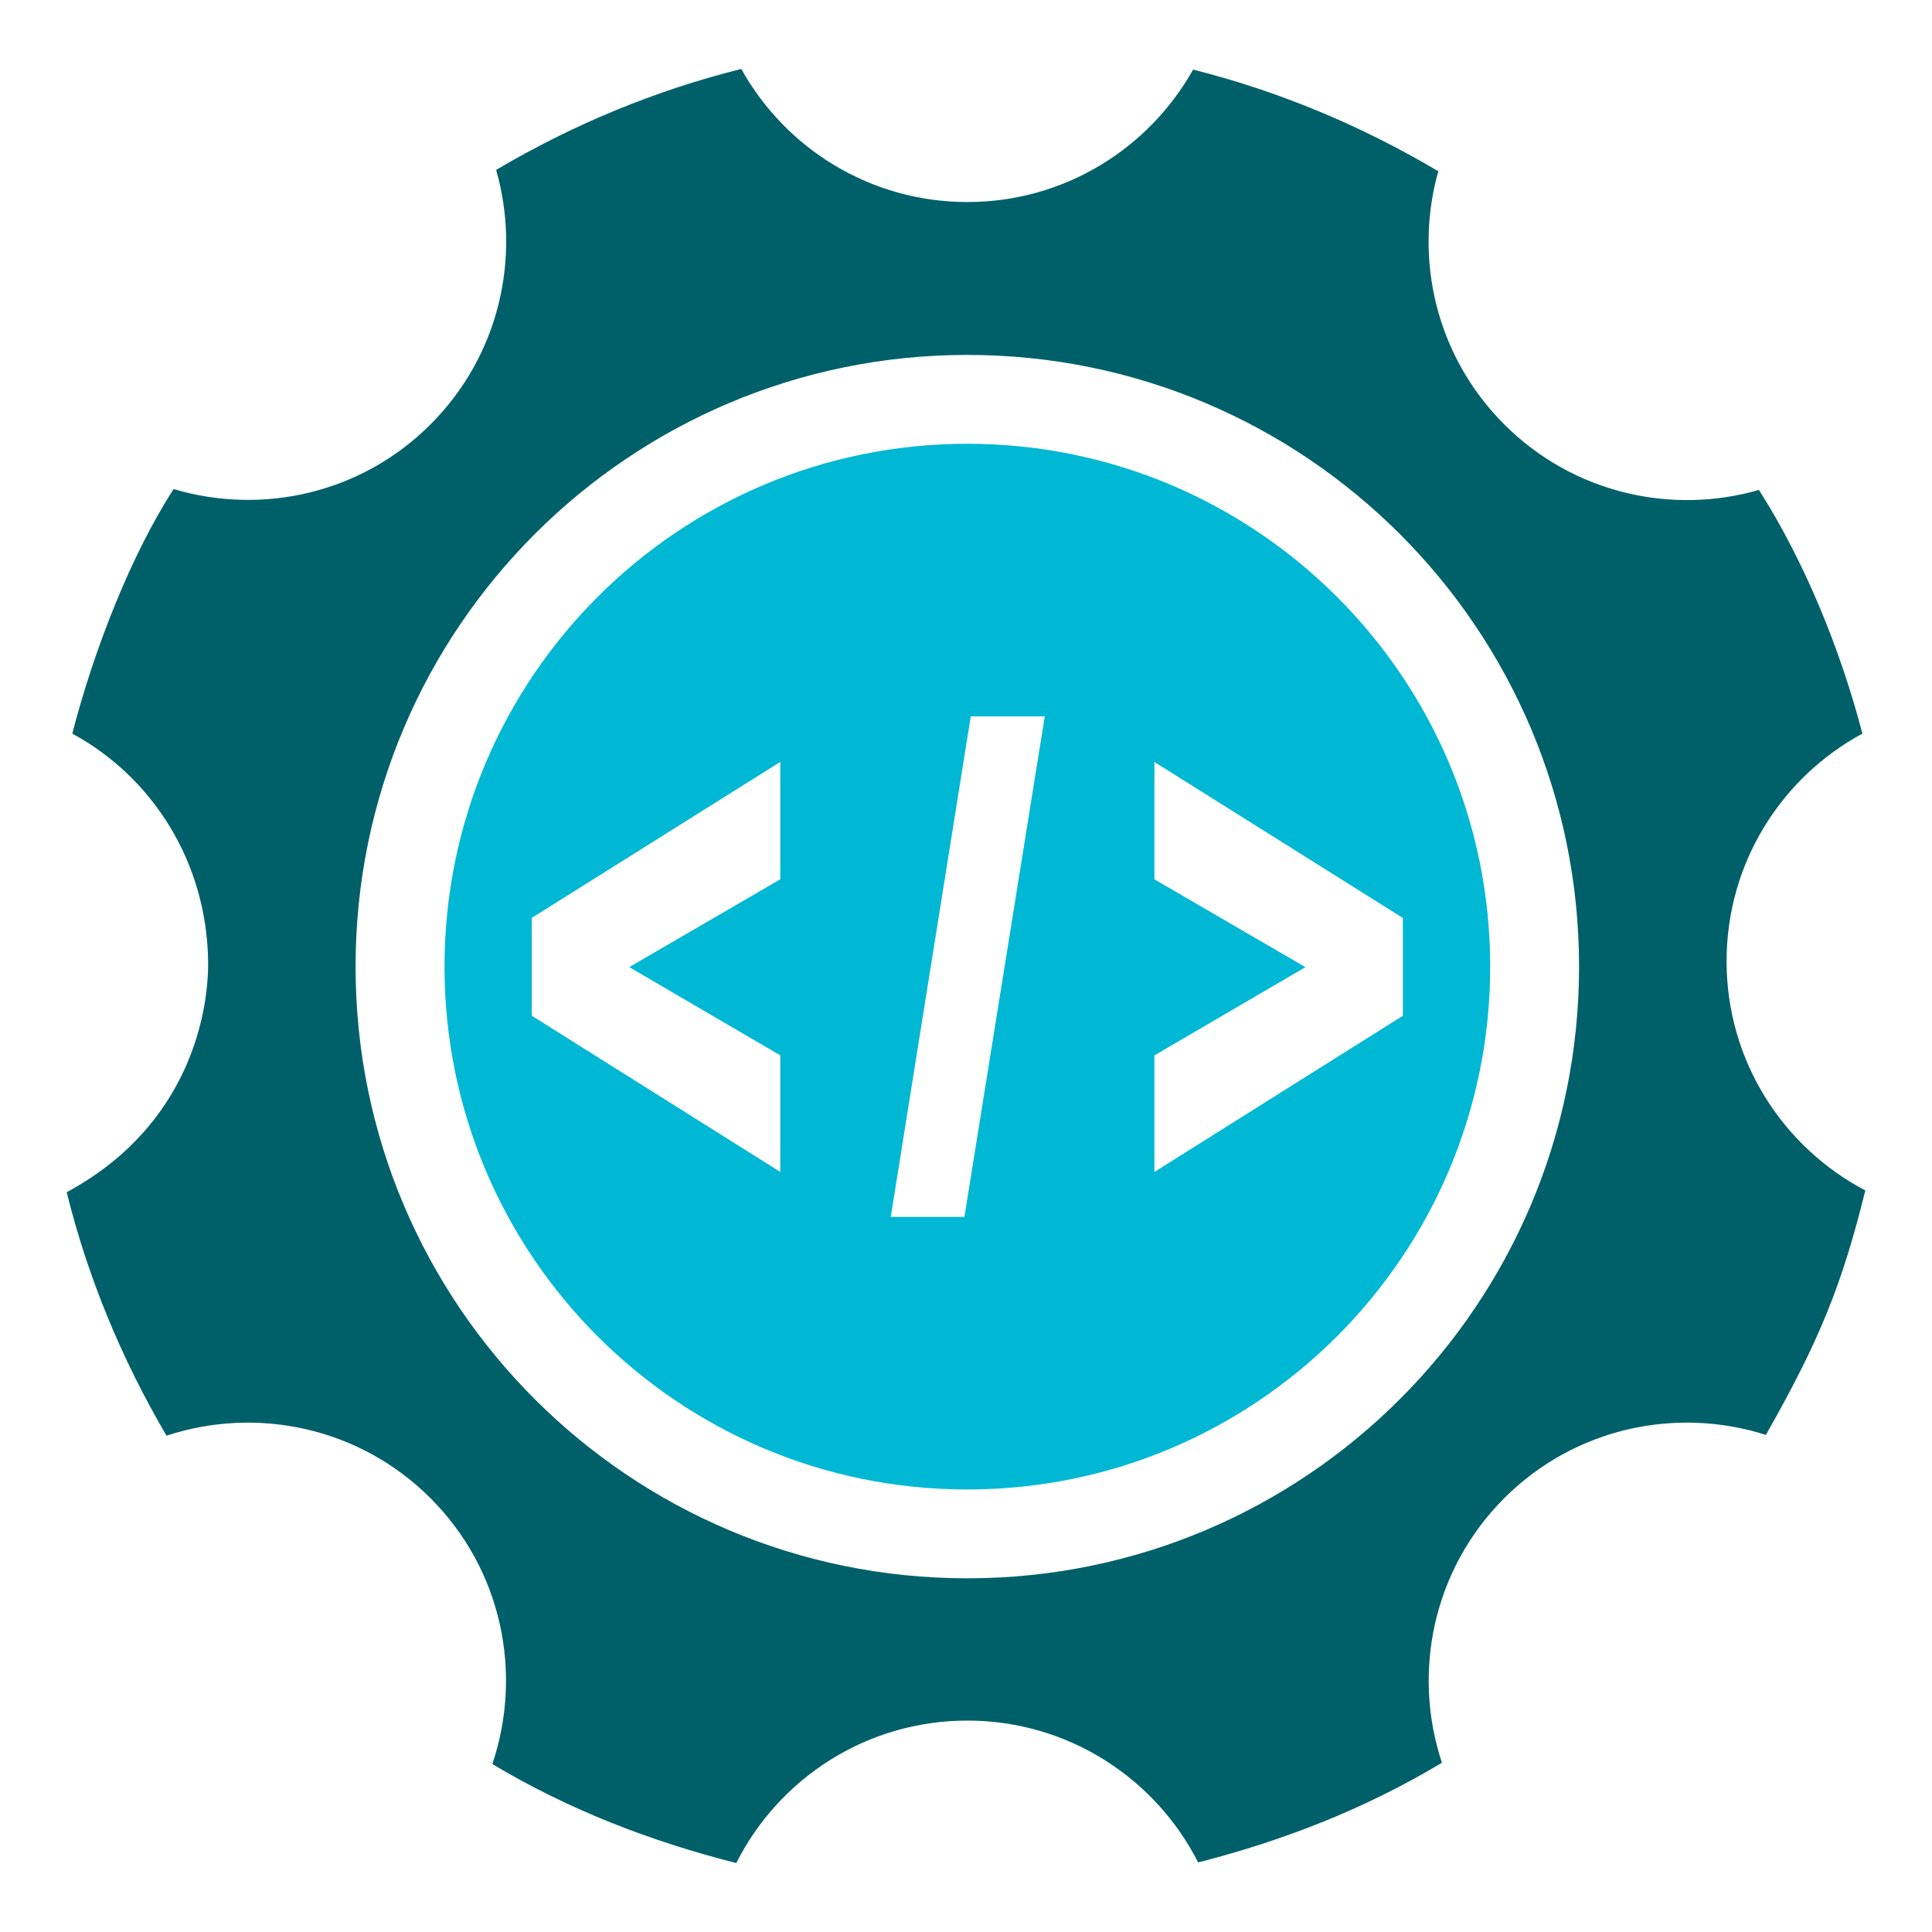
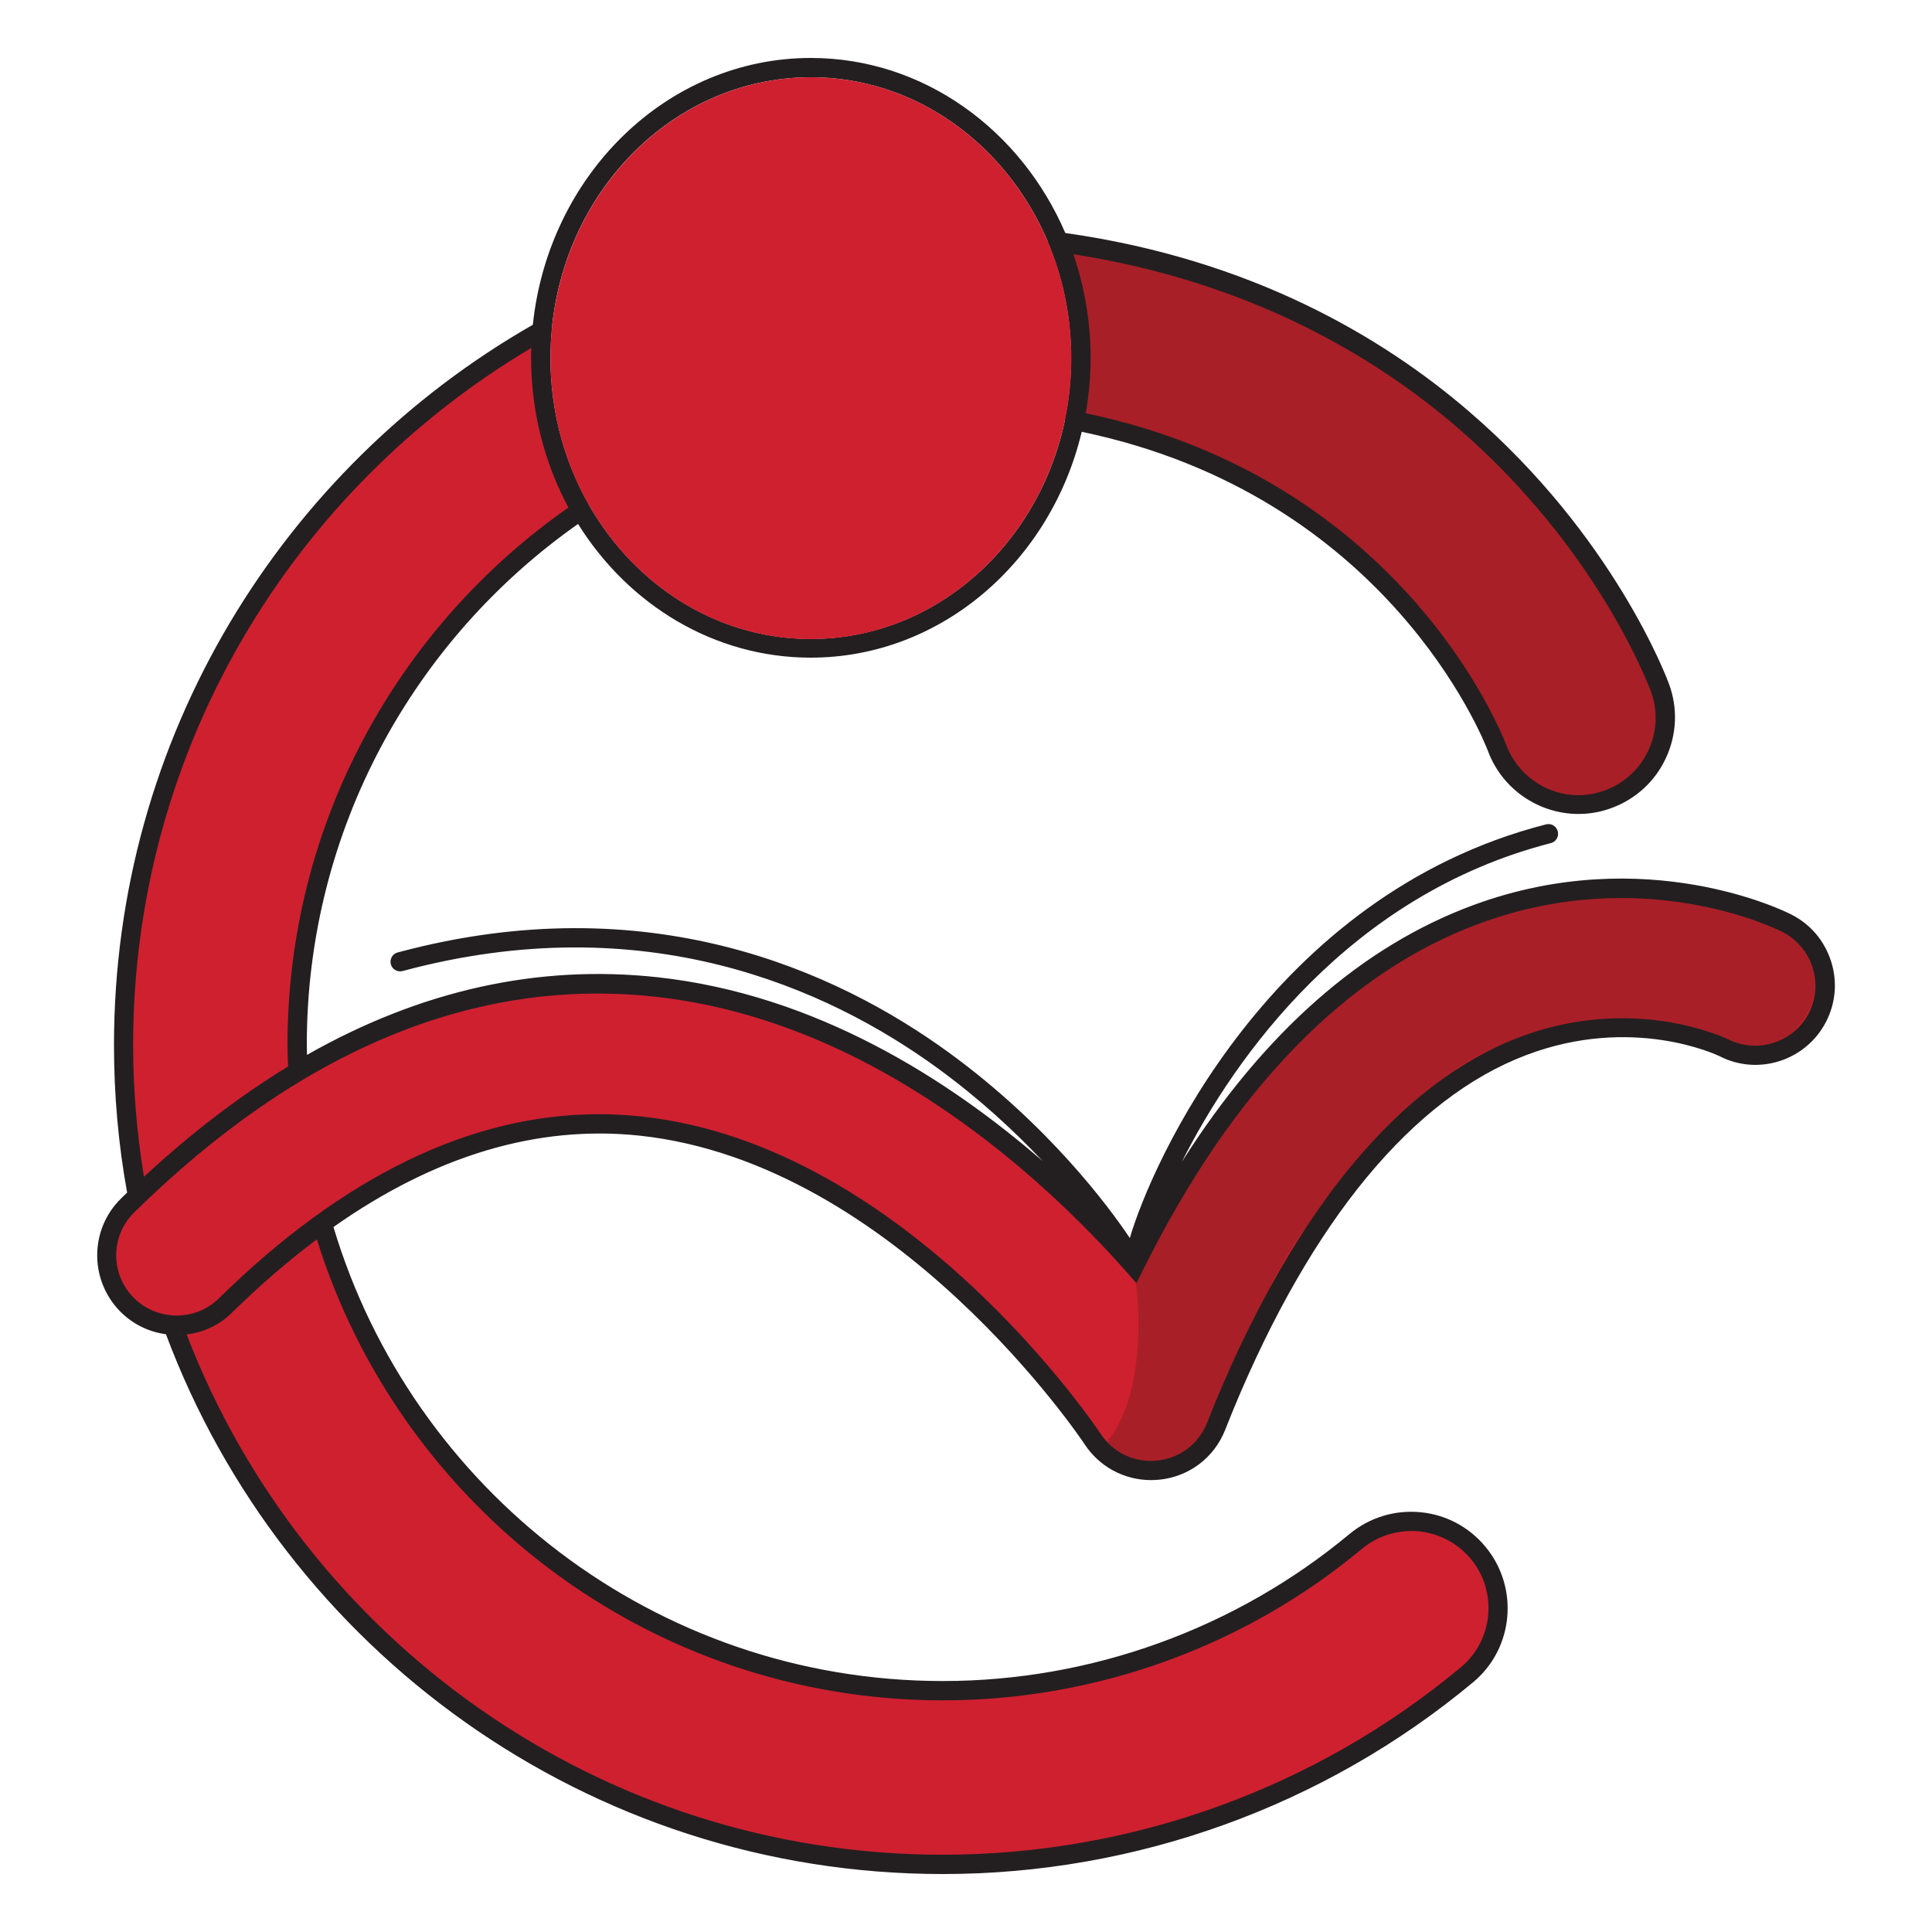
- <svg xmlns="http://www.w3.org/2000/svg" xml:space="preserve" enable-background="new 0 0 100 100" viewBox="0 0 100 100" height="100px" width="100px" y="0px" x="0px" id="Layer_1" version="1.1">
-   <defs id="defs11" />
-   <g transform="matrix(1.467574,0,0,1.467574,-23.38162,-23.38089)" id="g6">
-     <path style="fill:#006069" id="path2" d="m 76.827,49.835 c 0,-3.471 1.938,-6.488 4.79,-8.03 -0.772,-2.959 -2.031,-6.055 -3.649,-8.594 -3.087,0.891 -6.552,0.12 -8.983,-2.312 -2.418,-2.418 -3.19,-5.854 -2.326,-8.927 -2.735,-1.623 -5.646,-2.83 -8.647,-3.586 -1.563,2.786 -4.541,4.671 -7.962,4.671 -3.432,0 -6.417,-1.896 -7.974,-4.694 -3.011,0.752 -5.915,1.947 -8.646,3.561 0.884,3.085 0.116,6.546 -2.315,8.976 -2.453,2.454 -5.952,3.205 -9.059,2.28 -1.506,2.322 -2.82,5.695 -3.575,8.626 2.852,1.543 4.746,4.56 4.791,8.03 0.022,1.74 -0.616,5.784 -4.988,8.144 0.741,2.993 1.926,5.869 3.521,8.587 3.166,-1.043 6.791,-0.314 9.31,2.204 2.537,2.538 3.257,6.194 2.181,9.377 2.729,1.632 5.607,2.73 8.604,3.492 1.501,-2.98 4.586,-5.025 8.15,-5.025 3.554,0 6.633,2.035 8.139,5.002 3.002,-0.765 5.876,-1.883 8.599,-3.515 -1.053,-3.172 -0.326,-6.806 2.197,-9.331 2.498,-2.496 6.081,-3.235 9.229,-2.232 1.9,-3.348 2.684,-5.295 3.506,-8.622 -2.908,-1.528 -4.893,-4.572 -4.893,-8.082 z M 50.049,71.597 c -11.917,0 -21.576,-9.658 -21.576,-21.572 0,-11.917 9.66,-21.576 21.576,-21.576 11.916,0 21.575,9.658 21.575,21.576 0,11.913 -9.659,21.572 -21.575,21.572 z" />
-     <path style="fill:#00b8d4" id="path4" d="m 50.049,31.583 v 0 c -10.186,0 -18.439,8.256 -18.439,18.441 0,10.185 8.254,18.44 18.438,18.44 10.183,0 18.44,-8.256 18.442,-18.439 0,-10e-4 0,-10e-4 0,-10e-4 0,-10.185 -8.257,-18.441 -18.441,-18.441 z m -6.597,15.36 -5.327,3.098 5.327,3.112 v 4.111 l -8.765,-5.509 v -3.45 l 8.765,-5.501 z m 6.494,11.908 H 47.349 L 50.17,41.198 h 2.61 z m 15.464,-7.095 -8.763,5.509 v -4.111 l 5.327,-3.112 -5.327,-3.098 v -4.138 l 8.763,5.501 z" />
+ <svg xmlns="http://www.w3.org/2000/svg" version="1.1" id="Layer_1" x="0px" y="0px" viewBox="0 0 100 100" style="enable-background:new 0 0 100 100;" xml:space="preserve">
+   <style type="text/css">
+ 	.st0{fill:#CF2030;}
+ 	.st1{fill:#A91F27;}
+ 	.st2{fill:#231F20;}
+ </style>
+   <g>
+     <path class="st0" d="M59.58,76.12c-1.21,0-2.36-0.61-3.03-1.64c-0.09-0.14-9.83-14.74-23.4-16.19c-7.2-0.77-14.42,2.35-21.47,9.27   c-1.43,1.4-3.72,1.38-5.12-0.05c-1.4-1.43-1.38-3.72,0.05-5.12c8.68-8.53,17.88-12.33,27.36-11.3   c11.29,1.22,20.02,9.09,24.75,14.43c4.73-9.51,10.68-15.62,17.74-18.22c8.7-3.2,15.75,0.32,16.05,0.47   c1.78,0.91,2.48,3.09,1.57,4.87c-0.91,1.77-3.07,2.48-4.85,1.59c-0.25-0.12-4.76-2.23-10.41-0.09c-6,2.27-11.34,8.71-15.44,18.62   l-0.43,1.07c-0.5,1.25-1.66,2.12-3,2.26C59.82,76.11,59.7,76.12,59.58,76.12" />
+     <g>
+       <path class="st0" d="M70.17,79.79c-5.98,4.98-13.57,7.72-21.37,7.72c-15.23,0-28.1-10.24-32.12-24.2c-1.67,1.21-3.34,2.62-5,4.25    c-0.76,0.74-1.75,1.08-2.74,1.03C14.88,84.86,30.51,96.5,48.8,96.5c9.89,0,19.52-3.48,27.12-9.8c1.91-1.59,2.17-4.42,0.58-6.33    C74.91,78.47,72.08,78.21,70.17,79.79z" />
+       <path class="st0" d="M15.42,55.48c-0.02-0.46-0.04-0.92-0.04-1.39c0-11.67,6.02-21.96,15.11-27.94c-1.27-2.22-2.01-4.83-2.01-7.62    c0-0.58,0.04-1.15,0.1-1.71C15.38,24.01,6.39,38.02,6.39,54.09c0,2.67,0.25,5.28,0.72,7.82C9.84,59.3,12.6,57.16,15.42,55.48z" />
+     </g>
+     <path class="st1" d="M85.92,35.62c-0.11-0.31-2.83-7.56-10.21-13.91c-4.55-3.91-11.53-8.01-21.5-9.23   c0.79,1.84,1.23,3.89,1.23,6.06c0,1.09-0.11,2.15-0.33,3.16c16.8,3.01,22.09,16.3,22.37,17.03c0.67,1.81,2.39,2.93,4.21,2.93   c0.51,0,1.04-0.09,1.55-0.28C85.58,40.53,86.77,37.95,85.92,35.62z" />
+     <path class="st1" d="M58.79,66.36c0,0,0.78,5.34-1.43,8.2l-0.06,0.08c0,0,1.29,1.52,3.36,0.79c0,0,1.15-0.36,1.72-1.55l0.95-2.31   c0,0,2.46-5.51,3.94-7.58s3.81-5.73,8.06-8.63c0,0,4.12-2.99,9.6-2.62c0,0,1.81,0.11,3.37,0.59c0,0,1.37,0.53,1.54,0.64   c0,0,1.56,0.55,2.82-0.42c0,0,2.2-1.74,0.86-4.1c0,0-0.46-1.21-2.91-1.87c0,0-3.02-1.19-6.63-1.1c0,0-5.51-0.46-11.74,3.46   c0,0-3.92,2.25-7.33,6.67C64.91,56.61,61.51,60.71,58.79,66.36" />
+     <g>
+       <path class="st2" d="M94.52,52.88c0.5-0.98,0.59-2.1,0.25-3.14c-0.34-1.05-1.06-1.9-2.04-2.4c-0.3-0.16-7.55-3.77-16.45-0.5    c-5.79,2.13-10.86,6.6-15.11,13.3c2.75-5.46,8.7-13.83,19.1-16.5c0.27-0.07,0.43-0.34,0.36-0.61c-0.07-0.27-0.34-0.43-0.61-0.36    c-14.32,3.67-20.45,17.66-21.54,21.41c-1.08-1.61-4.2-5.83-9.34-9.58c-5.89-4.29-15.62-8.68-28.56-5.2    c-0.27,0.07-0.42,0.35-0.35,0.61c0.07,0.27,0.35,0.42,0.61,0.35c12.53-3.37,21.97,0.87,27.68,5.02c2.18,1.59,4,3.28,5.45,4.82    c-4.88-4.24-11.75-8.63-19.95-9.52c-6.18-0.67-12.25,0.68-18.13,4.02c0-0.18-0.01-0.35-0.01-0.53c0-11.13,5.56-20.99,14.04-26.95    c2.6,4.17,7.03,6.92,12.04,6.92c6.75,0,12.43-4.98,14.03-11.69c0,0,0,0,0,0c15.77,3.29,20.77,15.85,21.03,16.53    c0.72,1.94,2.6,3.25,4.68,3.25c0.58,0,1.16-0.1,1.72-0.31c1.25-0.46,2.25-1.38,2.81-2.59c0.56-1.21,0.62-2.57,0.16-3.82    c-0.11-0.31-2.87-7.68-10.35-14.11c-4.47-3.85-11.27-7.88-20.9-9.24C52.85,6.73,47.81,3,41.97,3c-7.44,0-13.58,6.05-14.39,13.81    c0,0,0,0,0,0C14.64,24.21,5.9,38.15,5.9,54.09c0,2.61,0.23,5.16,0.68,7.64c0,0,0,0,0,0c-0.11,0.1-0.21,0.2-0.32,0.31    c-1.62,1.59-1.64,4.2-0.05,5.83c0.65,0.66,1.48,1.07,2.38,1.19c0,0,0,0,0,0C14.68,85.36,30.41,97,48.8,97    c10.01,0,19.75-3.52,27.44-9.92c2.12-1.76,2.4-4.91,0.64-7.03c-0.85-1.02-2.05-1.66-3.38-1.78c-1.33-0.12-2.62,0.28-3.65,1.13    c-5.89,4.9-13.37,7.61-21.05,7.61c-14.88,0-27.48-9.93-31.54-23.5c5.25-3.7,10.56-5.29,15.84-4.73    c13.32,1.42,22.94,15.82,23.03,15.96c0.76,1.17,2.05,1.87,3.45,1.87c0.13,0,0.27-0.01,0.41-0.02c1.54-0.15,2.85-1.13,3.42-2.57    l0.43-1.07c4.05-9.78,9.29-16.12,15.16-18.34c5.48-2.08,9.84-0.02,10.01,0.06C91.01,55.7,93.49,54.89,94.52,52.88z M75.39,22.09    c7.28,6.26,9.95,13.4,10.06,13.7c0.37,1,0.32,2.09-0.13,3.05c-0.45,0.97-1.25,1.7-2.25,2.07c-0.44,0.16-0.91,0.25-1.37,0.25    c-1.66,0-3.16-1.05-3.74-2.61c-0.27-0.71-5.46-13.76-21.76-17.16c0,0,0,0,0,0c0.16-0.93,0.25-1.88,0.25-2.86    c0-1.88-0.32-3.69-0.89-5.37C64.66,14.58,71.11,18.42,75.39,22.09z M41.97,4c7.43,0,13.48,6.52,13.48,14.54    S49.4,33.07,41.97,33.07c-7.43,0-13.48-6.52-13.48-14.54S34.53,4,41.97,4z M6.89,54.09c0-15.34,8.28-28.77,20.61-36.08    c0,0,0,0,0,0c-0.01,0.17-0.01,0.35-0.01,0.52c0,2.82,0.71,5.46,1.93,7.74c0,0,0,0,0,0c-8.78,6.14-14.54,16.31-14.54,27.82    c0,0.37,0.02,0.74,0.03,1.11c-2.52,1.54-5.01,3.44-7.46,5.71c0,0,0,0,0,0C7.09,58.69,6.89,56.41,6.89,54.09z M48.8,88.01    c7.91,0,15.62-2.78,21.69-7.84c0.82-0.68,1.86-1,2.92-0.91c1.06,0.1,2.02,0.6,2.71,1.42c1.41,1.69,1.18,4.22-0.51,5.62    C68.1,92.56,58.58,96,48.8,96C30.97,96,15.7,84.8,9.66,69.07c0,0,0,0,0,0c0.9-0.11,1.72-0.5,2.37-1.15    c1.45-1.42,2.91-2.68,4.37-3.77C20.7,77.96,33.6,88.01,48.8,88.01z M9.11,69.1c0.11,0,0.21-0.01,0.32-0.01    C9.32,69.1,9.22,69.1,9.11,69.1z M89.44,53.79c-0.2-0.1-4.93-2.33-10.81-0.1c-6.13,2.32-11.57,8.86-15.73,18.9l-0.43,1.07    c-0.43,1.08-1.43,1.83-2.59,1.94c-1.17,0.12-2.29-0.43-2.92-1.4c-0.1-0.15-9.94-14.93-23.76-16.41c-0.73-0.08-1.46-0.12-2.19-0.12    c-6.62,0-13.23,3.2-19.68,9.53c-0.59,0.58-1.36,0.89-2.19,0.89c-0.01,0-0.02,0-0.03,0c-0.83-0.01-1.62-0.34-2.2-0.93    c-1.21-1.23-1.19-3.21,0.04-4.41c8.57-8.42,17.64-12.18,26.95-11.16c11.37,1.23,20.19,9.47,24.43,14.27l0.49,0.56l0.33-0.66    c4.66-9.38,10.54-15.43,17.46-17.97c8.49-3.12,15.36,0.3,15.65,0.45c0.74,0.38,1.29,1.03,1.55,1.82s0.19,1.64-0.19,2.38    C92.85,53.95,90.97,54.56,89.44,53.79z" />
+     </g>
+     <path class="st0" d="M41.97,4c-7.43,0-13.48,6.52-13.48,14.54s6.05,14.54,13.48,14.54c7.43,0,13.48-6.52,13.48-14.54   S49.4,4,41.97,4z" />
  </g>
</svg>
